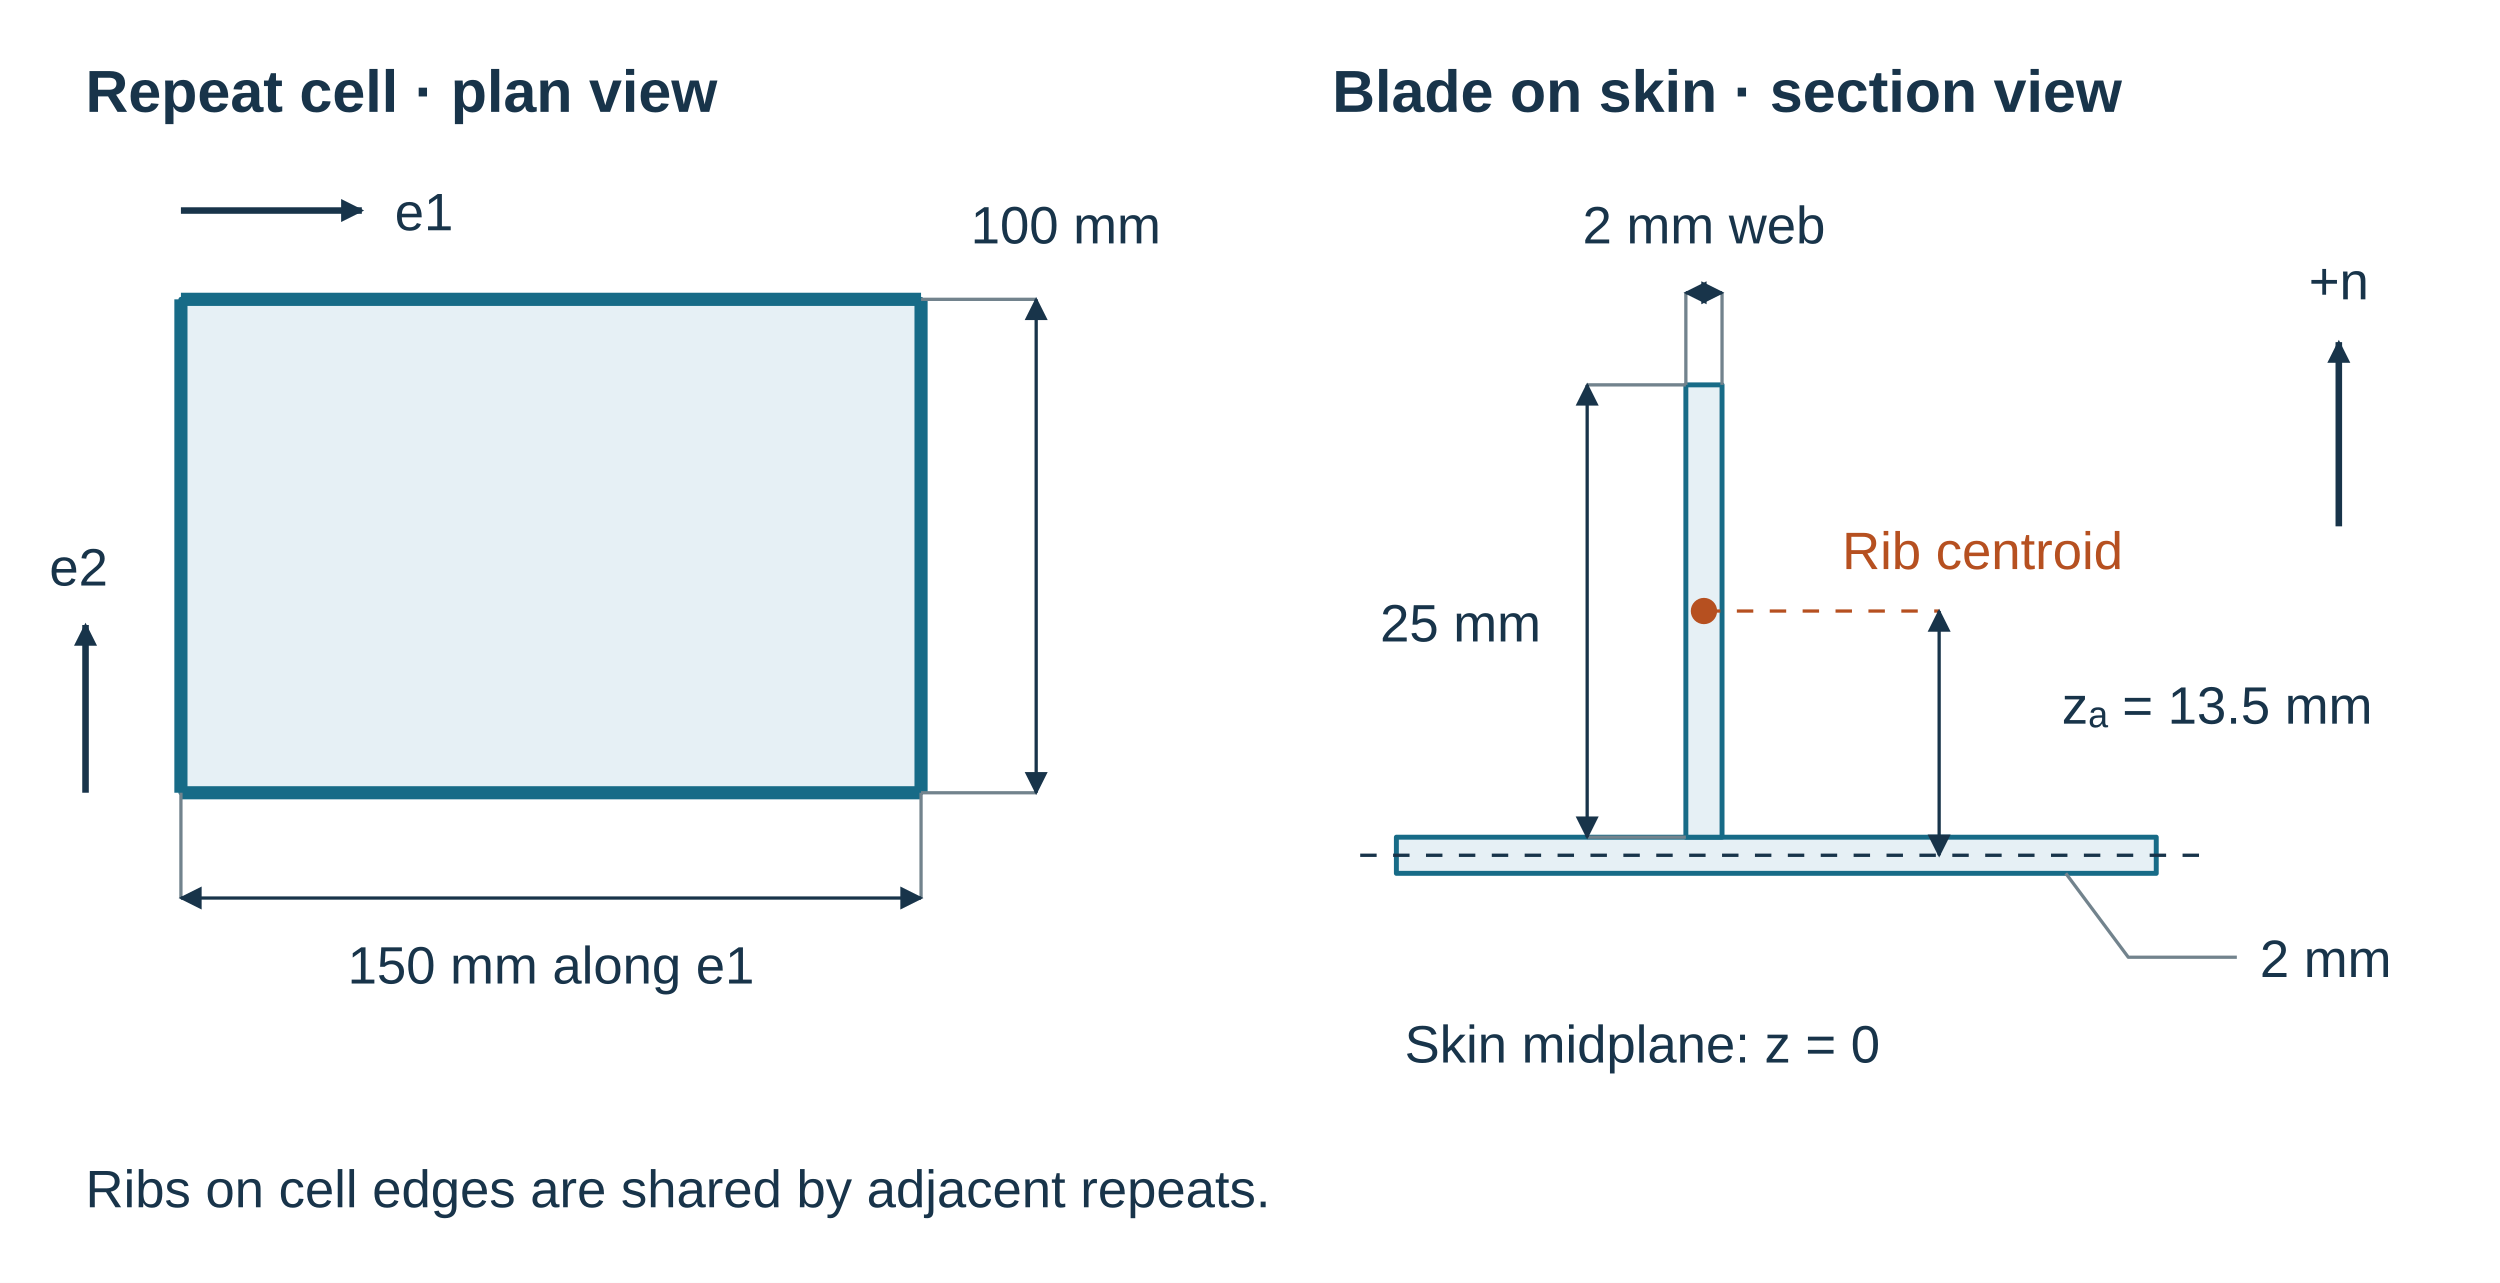
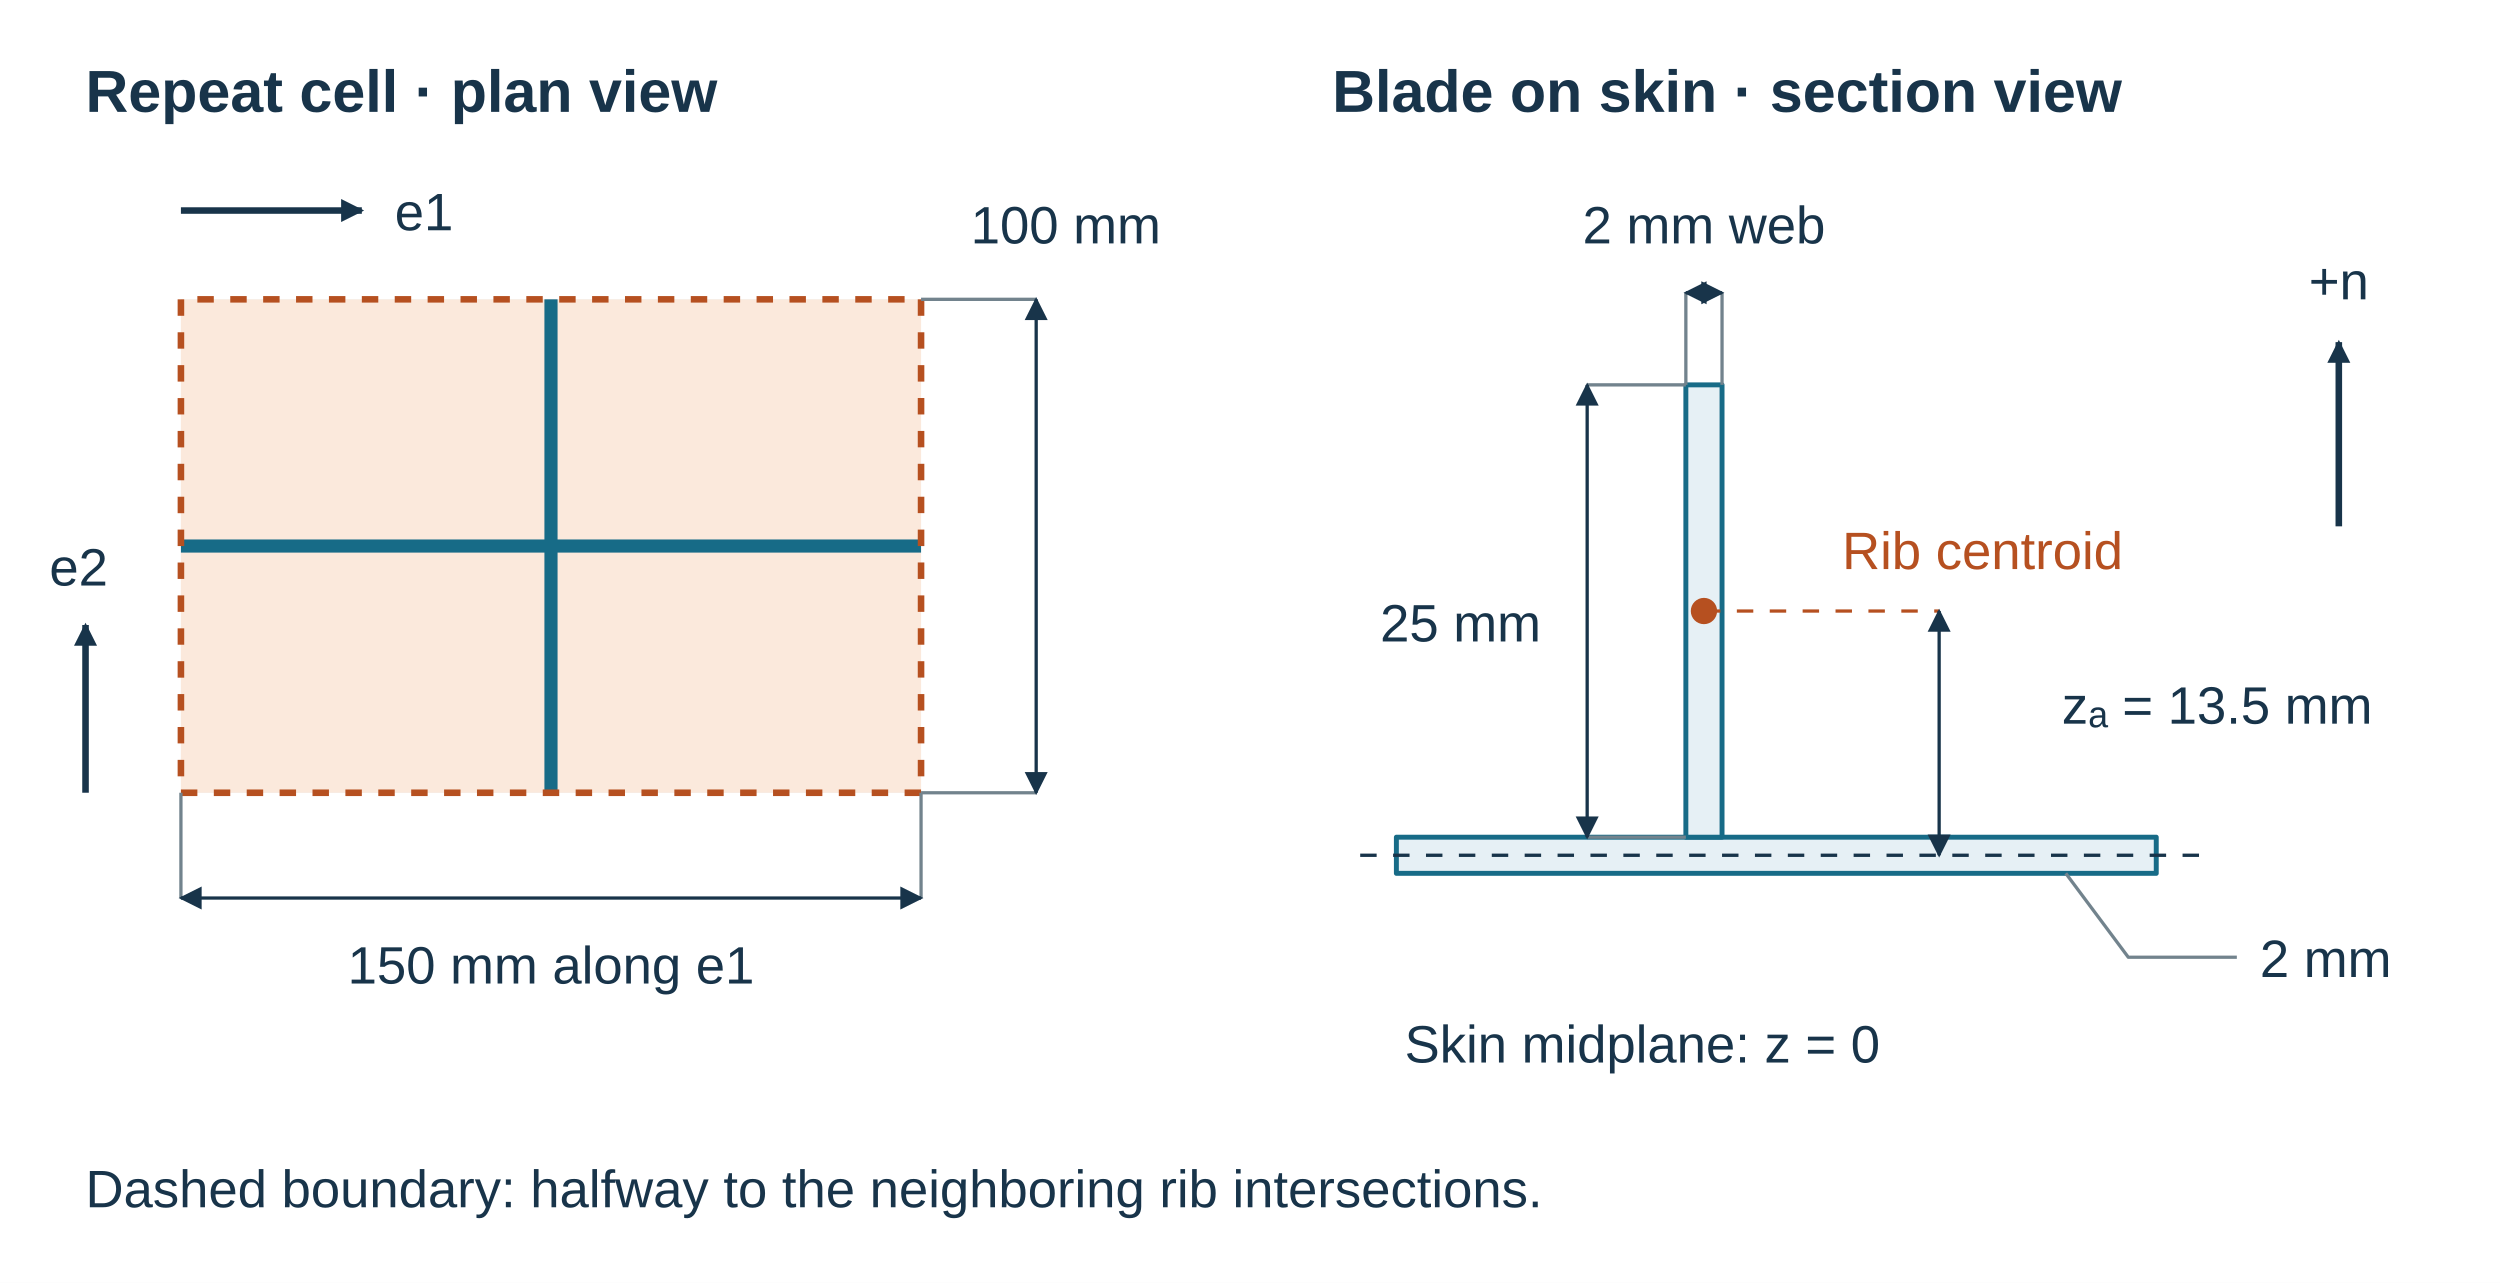
<svg xmlns="http://www.w3.org/2000/svg" viewBox="0 0 760 390" role="img" aria-labelledby="title desc">
  <defs>
    <marker id="arrow" viewBox="0 0 10 10" refX="9" refY="5" markerWidth="7" markerHeight="7" markerUnits="userSpaceOnUse" orient="auto-start-reverse">
      <path d="M0 0L10 5L0 10Z" fill="#18344a" />
    </marker>
  </defs>
  <rect width="760" height="390" fill="white" />
  <g font-family="Arial, Helvetica, sans-serif" font-size="18" fill="#18344a" stroke-linejoin="round">
    <text x="26.000" y="34.000" font-size="18" fill="#18344a" text-anchor="start" font-weight="600">Repeat cell · plan view</text>
    <text x="405.000" y="34.000" font-size="18" fill="#18344a" text-anchor="start" font-weight="600">Blade on skin · section view</text>
-     <polygon points="55.000,241.000 280.000,241.000 280.000,91.000 55.000,91.000" fill="#e6f0f5" stroke="#176b87" stroke-width="1.5" />
-     <polyline points="55.000,241.000 280.000,241.000" fill="none" stroke="#176b87" stroke-width="4" />
-     <polyline points="55.000,91.000 280.000,91.000" fill="none" stroke="#176b87" stroke-width="4" />
-     <polyline points="55.000,241.000 55.000,91.000" fill="none" stroke="#176b87" stroke-width="4" />
-     <polyline points="280.000,241.000 280.000,91.000" fill="none" stroke="#176b87" stroke-width="4" />
+     <polygon points="55.000,241.000 280.000,241.000 280.000,91.000 55.000,91.000" fill="#e6f0f5" stroke="none" stroke-width="1" />
+     <polygon points="55.000,241.000 280.000,241.000 280.000,91.000 55.000,91.000" fill="#fbe9dc" stroke="none" stroke-width="1.5" />
+     <polyline points="167.500,241.000 167.500,91.000" fill="none" stroke="#176b87" stroke-width="4" />
+     <polyline points="55.000,166.000 280.000,166.000" fill="none" stroke="#176b87" stroke-width="4" />
+     <polyline points="55.000,241.000 280.000,241.000 280.000,91.000 55.000,91.000 55.000,241.000" fill="none" stroke="#b65020" stroke-width="2" stroke-dasharray="5 5" />
    <polyline points="55.000,241.000 55.000,273.000" fill="none" stroke="#72838d" stroke-width="1" />
    <polyline points="280.000,241.000 280.000,273.000" fill="none" stroke="#72838d" stroke-width="1" />
    <polyline points="55.000,273.000 280.000,273.000" fill="none" stroke="#18344a" stroke-width="1" marker-end="url(#arrow)" marker-start="url(#arrow)" />
    <text x="167.500" y="299.000" font-size="16" fill="#18344a" text-anchor="middle" font-weight="400">150 mm along e1</text>
    <polyline points="280.000,241.000 315.000,241.000" fill="none" stroke="#72838d" stroke-width="1" />
    <polyline points="280.000,91.000 315.000,91.000" fill="none" stroke="#72838d" stroke-width="1" />
    <polyline points="315.000,241.000 315.000,91.000" fill="none" stroke="#18344a" stroke-width="1" marker-end="url(#arrow)" marker-start="url(#arrow)" />
    <text x="324.000" y="74.000" font-size="16" fill="#18344a" text-anchor="middle" font-weight="400">100 mm</text>
    <polyline points="55.000,64.000 110.000,64.000" fill="none" stroke="#18344a" stroke-width="2" marker-end="url(#arrow)" />
    <text x="120.000" y="70.000" font-size="16" fill="#18344a" text-anchor="start" font-weight="400">e1</text>
    <polyline points="26.000,241.000 26.000,190.000" fill="none" stroke="#18344a" stroke-width="2" marker-end="url(#arrow)" />
    <text x="15.000" y="178.000" font-size="16" fill="#18344a" text-anchor="start" font-weight="400">e2</text>
    <polygon points="424.500,265.500 655.500,265.500 655.500,254.500 424.500,254.500" fill="#e6f0f5" stroke="#176b87" stroke-width="1.5" />
    <polygon points="512.500,254.500 523.500,254.500 523.500,117.000 512.500,117.000" fill="#e6f0f5" stroke="#176b87" stroke-width="1.5" />
    <polyline points="413.500,260.000 672.000,260.000" fill="none" stroke="#18344a" stroke-width="1" stroke-dasharray="5 5" />
    <circle cx="518.000" cy="185.750" r="4" fill="#b65020" />
    <polyline points="518.000,185.750 589.500,185.750" fill="none" stroke="#b65020" stroke-width="1" stroke-dasharray="5 5" />
    <polyline points="589.500,260.000 589.500,260.000" fill="none" stroke="#72838d" stroke-width="1" />
    <polyline points="589.500,185.750 589.500,185.750" fill="none" stroke="#72838d" stroke-width="1" />
    <polyline points="589.500,260.000 589.500,185.750" fill="none" stroke="#18344a" stroke-width="1" marker-end="url(#arrow)" marker-start="url(#arrow)" />
    <text x="674.000" y="220.000" font-size="16" fill="#18344a" text-anchor="middle" font-weight="400">zₐ = 13.5 mm</text>
    <polyline points="512.500,254.500 482.500,254.500" fill="none" stroke="#72838d" stroke-width="1" />
    <polyline points="512.500,117.000 482.500,117.000" fill="none" stroke="#72838d" stroke-width="1" />
    <polyline points="482.500,254.500 482.500,117.000" fill="none" stroke="#18344a" stroke-width="1" marker-end="url(#arrow)" marker-start="url(#arrow)" />
    <text x="444.000" y="195.000" font-size="16" fill="#18344a" text-anchor="middle" font-weight="400">25 mm</text>
    <polyline points="512.500,117.000 512.500,89.000" fill="none" stroke="#72838d" stroke-width="1" />
    <polyline points="523.500,117.000 523.500,89.000" fill="none" stroke="#72838d" stroke-width="1" />
    <polyline points="512.500,89.000 523.500,89.000" fill="none" stroke="#18344a" stroke-width="1" marker-end="url(#arrow)" marker-start="url(#arrow)" />
    <text x="518.000" y="74.000" font-size="16" fill="#18344a" text-anchor="middle" font-weight="400">2 mm web</text>
    <text x="560.000" y="173.000" font-size="16" fill="#b65020" text-anchor="start" font-weight="400">Rib centroid</text>
    <polyline points="628.000,265.500 647.000,291.000 680.000,291.000" fill="none" stroke="#72838d" stroke-width="1" />
    <text x="687.000" y="297.000" font-size="16" fill="#18344a" text-anchor="start" font-weight="400">2 mm</text>
    <text x="427.000" y="323.000" font-size="16" fill="#18344a" text-anchor="start" font-weight="400">Skin midplane: z = 0</text>
    <polyline points="711.000,160.000 711.000,104.000" fill="none" stroke="#18344a" stroke-width="2" marker-end="url(#arrow)" />
    <text x="711.000" y="91.000" font-size="16" fill="#18344a" text-anchor="middle" font-weight="400">+n</text>
-     <text x="26.000" y="367.000" font-size="16" fill="#18344a" text-anchor="start" font-weight="400">Ribs on cell edges are shared by adjacent repeats.</text>
+     <text x="26.000" y="367.000" font-size="16" fill="#18344a" text-anchor="start" font-weight="400">Dashed boundary: halfway to the neighboring rib intersections.</text>
  </g>
</svg>
